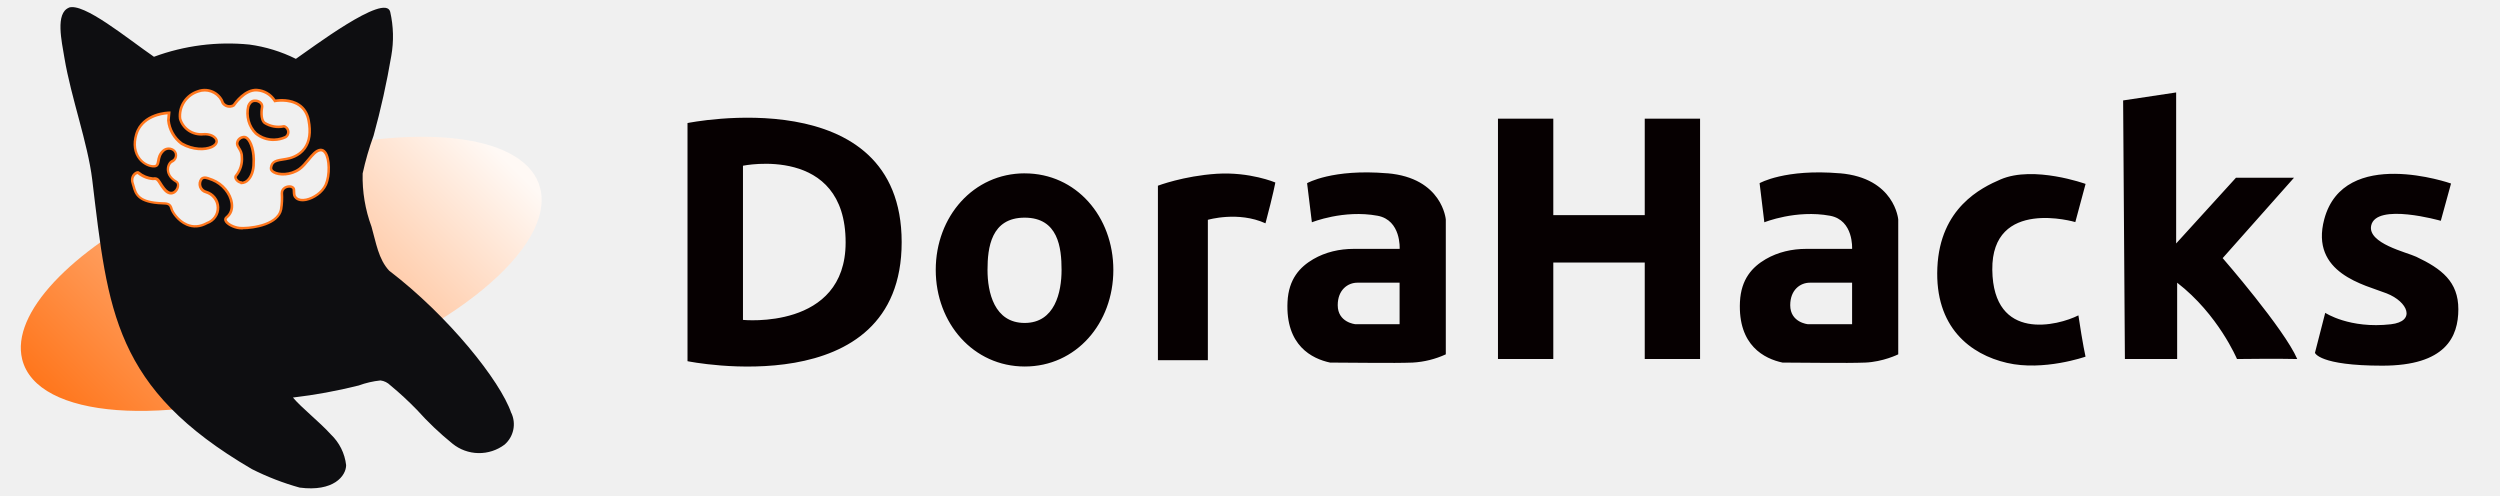
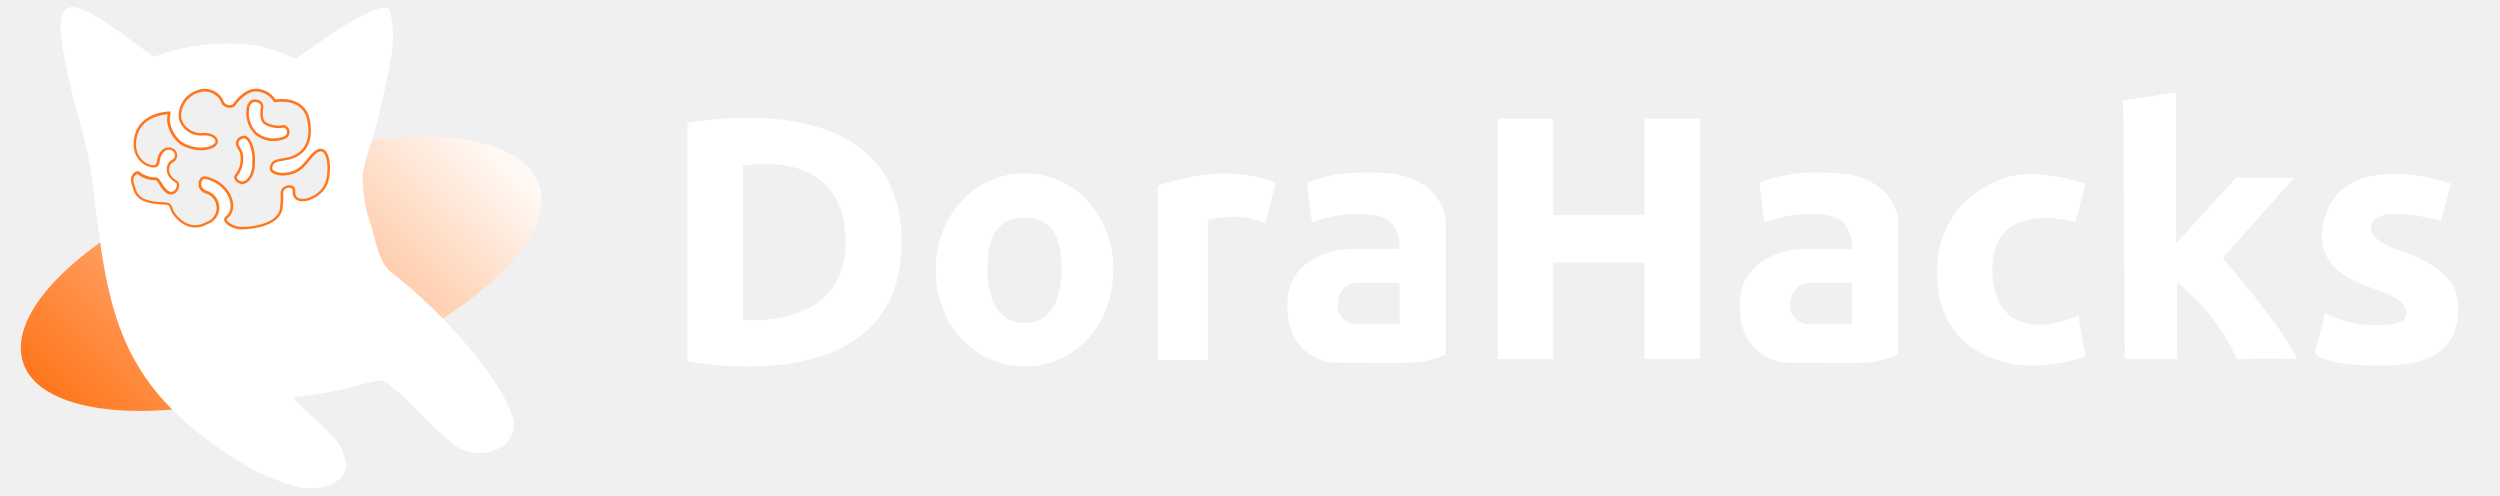
<svg xmlns="http://www.w3.org/2000/svg" width="222" height="44" viewBox="0 0 222 44" fill="none">
-   <path fill-rule="evenodd" clip-rule="evenodd" d="M21.418 16.21L21.437 16.247C21.997 16.247 22.412 15.627 22.506 14.843C22.046 14.996 21.594 15.156 21.145 15.315C21.09 15.409 21.034 15.503 20.971 15.587C20.764 15.807 21.136 16.209 21.418 16.209V16.21ZM47.975 16.729C46.8 12.015 37.6 10.842 26.589 13.649C26.195 13.941 25.747 14.073 25.399 14.128C24.485 14.262 24.156 14.322 24.067 14.908C23.98 15.494 25.542 15.783 26.593 15.023C27.301 14.513 27.81 13.409 28.438 13.332C29.253 13.236 29.4 15.357 28.934 16.402C28.466 17.447 26.893 18.121 26.302 17.593C26.099 17.402 26.127 17.295 26.099 16.847C26.07 16.398 25.03 16.481 25.03 17.163C25.062 17.639 25.04 18.121 24.96 18.593C24.668 20.092 21.959 20.331 21.256 20.252C20.558 20.174 19.702 19.628 20.119 19.289C21.075 18.543 20.479 16.797 19.096 16.086C18.662 16.259 18.232 16.438 17.805 16.622C17.849 16.729 17.918 16.823 18.007 16.898C18.095 16.973 18.2 17.026 18.313 17.053C18.608 17.141 18.867 17.319 19.054 17.562C19.241 17.805 19.346 18.1 19.354 18.405C19.361 18.71 19.272 19.01 19.097 19.262C18.923 19.514 18.673 19.705 18.383 19.808C16.575 20.797 15.349 18.964 15.243 18.561C15.156 18.231 15.026 18.102 14.702 18.066C6.314 22.292 0.962 27.806 1.969 31.903C3.274 37.173 14.633 38.022 27.332 33.823C40.034 29.626 49.283 22.004 47.975 16.729Z" fill="url(#paint0_linear_71_953)" />
-   <path fill-rule="evenodd" clip-rule="evenodd" d="M21.552 12.187C21.415 12.212 21.291 12.283 21.201 12.388C21.11 12.493 21.06 12.626 21.057 12.764C21.075 13.1 21.473 13.333 21.473 13.916C21.525 14.516 21.345 15.114 20.968 15.588C20.765 15.808 21.135 16.212 21.417 16.212L21.436 16.248C22.078 16.248 22.532 15.432 22.523 14.478C22.602 13.328 22.143 11.991 21.552 12.184V12.187ZM25.363 12.178C25.448 12.12 25.515 12.041 25.558 11.948C25.588 11.878 25.604 11.803 25.603 11.727C25.602 11.651 25.586 11.576 25.554 11.507C25.522 11.437 25.476 11.376 25.418 11.325C25.361 11.275 25.293 11.237 25.22 11.214C24.923 11.28 24.617 11.285 24.322 11.233C24.026 11.178 23.744 11.068 23.49 10.908C23.063 10.573 23.277 9.47 23.277 9.47C23.295 9.102 22.897 8.961 22.754 8.951C22.607 8.942 22.269 8.882 22.056 9.432C21.948 9.85 21.968 10.331 22.083 10.748C22.199 11.166 22.421 11.546 22.726 11.852C23.087 12.151 23.531 12.339 23.999 12.398C24.465 12.457 24.942 12.38 25.367 12.178H25.363ZM45.398 36.667C44.426 33.816 39.8 28.04 34.561 24.04C33.6 23.013 33.396 21.542 32.99 20.131C32.429 18.619 32.163 17.015 32.203 15.405C32.452 14.263 32.776 13.141 33.174 12.046C33.818 9.712 34.344 7.342 34.747 4.958C34.976 3.662 34.943 2.334 34.65 1.05C34.211 -0.697 27.517 4.391 26.274 5.226C24.977 4.58 23.581 4.151 22.143 3.956C19.272 3.671 16.372 4.042 13.671 5.042C11.321 3.428 7.412 0.183 6.091 0.683H6.118C4.902 1.182 5.475 3.648 5.72 5.138C6.312 8.672 7.801 12.723 8.189 15.949C9.591 27.609 10.105 34.495 22.37 41.658C23.724 42.341 25.145 42.891 26.607 43.298C29.617 43.693 30.736 42.263 30.736 41.301C30.618 40.258 30.133 39.29 29.368 38.565C28.379 37.468 26.764 36.203 26.014 35.301C27.98 35.071 29.928 34.714 31.846 34.233C32.473 34.003 33.125 33.852 33.789 33.783C34.121 33.827 34.428 33.979 34.663 34.215C35.492 34.897 36.277 35.627 37.026 36.397C37.994 37.477 39.047 38.479 40.176 39.393C40.826 39.923 41.638 40.22 42.479 40.235C43.321 40.25 44.142 39.983 44.811 39.477C45.203 39.132 45.473 38.675 45.579 38.166C45.686 37.659 45.624 37.131 45.403 36.662L45.398 36.667ZM28.938 16.403C28.471 17.448 26.898 18.122 26.306 17.596C26.103 17.403 26.132 17.297 26.103 16.848C26.075 16.398 25.034 16.482 25.034 17.165C25.066 17.642 25.044 18.124 24.965 18.595C24.673 20.093 21.963 20.332 21.26 20.253C20.563 20.175 19.706 19.631 20.122 19.291C21.137 18.503 20.413 16.601 18.869 15.977C18.314 15.767 18.102 15.688 17.897 15.891C17.822 15.989 17.772 16.104 17.754 16.226C17.737 16.345 17.748 16.467 17.786 16.582C17.829 16.697 17.897 16.802 17.991 16.881C18.082 16.963 18.194 17.022 18.314 17.051C18.611 17.136 18.872 17.314 19.06 17.557C19.249 17.8 19.354 18.096 19.361 18.402C19.369 18.708 19.277 19.008 19.101 19.259C18.926 19.511 18.675 19.703 18.384 19.805C16.576 20.795 15.349 18.962 15.244 18.558C15.136 18.155 14.97 18.05 14.456 18.05C11.996 17.971 12.038 17.003 11.792 16.293C11.548 15.583 12.173 15.248 12.279 15.332C12.643 15.643 13.102 15.831 13.582 15.867C14.096 15.781 14.05 16.097 14.554 16.743C15.411 17.838 16.149 16.398 15.664 16.13C14.595 15.523 14.878 14.552 15.257 14.341C15.348 14.306 15.429 14.249 15.493 14.177C15.556 14.102 15.6 14.014 15.622 13.919C15.643 13.824 15.642 13.725 15.618 13.631C15.592 13.538 15.544 13.452 15.479 13.38C15.348 13.256 15.174 13.186 14.993 13.186C14.813 13.186 14.639 13.256 14.508 13.38C13.855 13.975 14.262 14.712 13.722 14.763C12.916 14.822 11.543 13.861 12.107 11.94C12.672 10.02 15.021 10.02 15.021 10.02L14.96 10.683C15.001 11.091 15.127 11.487 15.33 11.845C15.533 12.202 15.809 12.514 16.14 12.761C17.607 13.586 19.123 13.182 19.238 12.627C19.308 12.283 18.833 11.881 18.073 11.926C17.617 11.976 17.158 11.865 16.777 11.611C16.396 11.358 16.118 10.979 15.993 10.542C15.933 10.019 16.061 9.492 16.352 9.052C16.644 8.612 17.079 8.282 17.589 8.122C17.974 7.98 18.398 7.98 18.783 8.122C19.168 8.263 19.489 8.536 19.689 8.892C19.743 8.992 19.757 9.112 19.832 9.198C19.941 9.333 20.097 9.424 20.269 9.452C20.442 9.48 20.618 9.444 20.765 9.351C20.765 9.351 21.7 7.93 22.824 8.007C23.147 8.031 23.458 8.131 23.734 8.296C24.012 8.461 24.243 8.695 24.41 8.97C24.41 8.97 26.986 8.461 27.411 10.707C27.906 13.284 26.316 13.993 25.399 14.126C24.484 14.258 24.156 14.318 24.067 14.906C23.98 15.492 25.542 15.781 26.593 15.02C27.3 14.511 27.809 13.406 28.439 13.328C29.252 13.234 29.4 15.355 28.934 16.398L28.938 16.403Z" fill="#0E0E11" />
-   <path d="M21.549 20.382C21.428 20.382 21.332 20.377 21.253 20.366C20.712 20.308 20.027 19.968 19.916 19.596C19.875 19.45 19.921 19.308 20.055 19.203C20.388 18.942 20.531 18.534 20.461 18.043C20.345 17.232 19.675 16.425 18.828 16.082C18.27 15.867 18.125 15.834 17.988 15.963C17.927 16.043 17.887 16.138 17.872 16.238C17.858 16.339 17.867 16.442 17.899 16.539C17.935 16.636 17.994 16.723 18.071 16.791C18.149 16.86 18.242 16.909 18.343 16.934C18.663 17.028 18.945 17.22 19.149 17.482C19.353 17.745 19.467 18.064 19.477 18.395C19.487 18.724 19.391 19.048 19.202 19.319C19.014 19.591 18.744 19.795 18.43 19.904C17.792 20.253 17.16 20.298 16.554 20.042C15.726 19.689 15.206 18.864 15.133 18.581C15.046 18.251 14.949 18.158 14.458 18.158C12.192 18.089 11.952 17.247 11.762 16.568C11.739 16.485 11.714 16.403 11.687 16.321C11.516 15.824 11.726 15.463 11.974 15.293C12.095 15.212 12.257 15.152 12.358 15.234C12.706 15.527 13.13 15.705 13.584 15.747C14.011 15.683 14.134 15.884 14.325 16.187C14.404 16.316 14.505 16.481 14.653 16.668C14.875 16.953 15.097 17.072 15.304 17.017C15.522 16.957 15.679 16.704 15.707 16.494C15.717 16.434 15.722 16.283 15.615 16.224C14.911 15.824 14.806 15.307 14.806 15.032C14.806 14.693 14.971 14.368 15.203 14.234L15.217 14.226C15.291 14.197 15.358 14.152 15.411 14.093C15.462 14.033 15.498 13.962 15.517 13.885C15.535 13.809 15.535 13.729 15.517 13.653C15.497 13.577 15.457 13.507 15.401 13.452C15.293 13.35 15.149 13.294 15 13.294C14.848 13.296 14.703 13.354 14.592 13.456C14.291 13.731 14.24 14.028 14.19 14.294C14.144 14.561 14.093 14.839 13.733 14.872C13.257 14.904 12.696 14.629 12.331 14.184C11.855 13.602 11.735 12.792 11.998 11.902C12.58 9.922 15 9.899 15.022 9.899H15.148L15.078 10.673C15.12 11.063 15.236 11.434 15.43 11.778C15.623 12.122 15.883 12.414 16.202 12.653C17.182 13.203 18.186 13.194 18.75 12.942C18.963 12.847 19.098 12.722 19.124 12.594C19.143 12.512 19.107 12.414 19.029 12.323C18.885 12.163 18.56 11.998 18.079 12.029C17.597 12.082 17.111 11.963 16.709 11.695C16.306 11.427 16.012 11.026 15.879 10.563V10.544C15.813 9.994 15.948 9.441 16.253 8.978C16.559 8.514 17.015 8.172 17.548 8.002C17.954 7.849 18.404 7.849 18.815 8.002C19.227 8.153 19.568 8.447 19.782 8.827C19.809 8.877 19.828 8.927 19.846 8.973C19.86 9.024 19.883 9.072 19.916 9.114C19.976 9.19 20.053 9.249 20.142 9.287C20.23 9.326 20.327 9.342 20.423 9.334C20.513 9.327 20.6 9.3 20.678 9.256C20.808 9.064 21.715 7.804 22.83 7.882C23.158 7.906 23.476 8.003 23.759 8.168C24.042 8.332 24.283 8.56 24.463 8.832C24.759 8.784 25.808 8.679 26.612 9.221C27.094 9.542 27.399 10.032 27.519 10.673C27.722 11.737 27.599 12.598 27.15 13.227C26.612 13.978 25.758 14.174 25.41 14.226C24.475 14.363 24.25 14.415 24.175 14.908C24.157 15.032 24.264 15.124 24.356 15.179C24.759 15.422 25.762 15.463 26.52 14.913C26.802 14.712 27.056 14.404 27.302 14.107C27.663 13.667 28.004 13.254 28.422 13.203C28.629 13.181 28.818 13.268 28.962 13.464C29.387 14.033 29.425 15.564 29.037 16.434C28.709 17.173 27.876 17.699 27.229 17.837C26.802 17.929 26.446 17.864 26.221 17.663C26.011 17.467 26.002 17.324 25.989 17.017C25.989 16.962 25.984 16.902 25.98 16.838C25.97 16.697 25.78 16.665 25.669 16.665C25.456 16.668 25.142 16.807 25.142 17.146C25.174 17.622 25.152 18.112 25.072 18.593C24.795 20.023 22.534 20.363 21.54 20.363L21.549 20.382ZM18.171 15.659C18.362 15.659 18.588 15.747 18.917 15.872C19.852 16.247 20.567 17.108 20.693 18.012C20.777 18.584 20.601 19.071 20.198 19.382C20.123 19.442 20.123 19.492 20.138 19.533C20.201 19.758 20.743 20.078 21.276 20.138C21.926 20.212 24.578 19.987 24.85 18.571C24.925 18.112 24.947 17.636 24.916 17.168C24.916 16.714 25.304 16.461 25.669 16.448C25.975 16.439 26.201 16.599 26.216 16.833C26.216 16.902 26.224 16.962 26.224 17.017C26.239 17.316 26.243 17.374 26.382 17.507C26.549 17.658 26.834 17.699 27.181 17.627C27.774 17.503 28.532 17.022 28.829 16.357C29.184 15.559 29.162 14.119 28.781 13.612C28.686 13.483 28.578 13.428 28.453 13.442C28.13 13.483 27.819 13.859 27.486 14.262C27.232 14.569 26.969 14.891 26.66 15.111C25.878 15.674 24.776 15.711 24.24 15.384C24.027 15.257 23.921 15.078 23.954 14.886C24.054 14.207 24.5 14.143 25.382 14.009C25.697 13.964 26.479 13.782 26.964 13.103C27.377 12.524 27.492 11.728 27.297 10.724C27.186 10.142 26.913 9.702 26.488 9.418C25.637 8.849 24.44 9.074 24.43 9.078L24.351 9.092L24.31 9.023C24.152 8.765 23.934 8.549 23.674 8.392C23.414 8.235 23.12 8.142 22.816 8.121C21.769 8.047 20.869 9.399 20.859 9.413L20.845 9.437L20.823 9.449C20.709 9.523 20.578 9.566 20.442 9.575C20.308 9.583 20.174 9.56 20.05 9.509C19.926 9.456 19.817 9.375 19.73 9.272C19.682 9.208 19.646 9.136 19.624 9.059C19.611 9.021 19.596 8.983 19.578 8.946C19.394 8.613 19.094 8.357 18.735 8.225C18.376 8.093 17.98 8.093 17.621 8.227C17.138 8.379 16.722 8.691 16.443 9.111C16.17 9.528 16.05 10.023 16.101 10.518C16.221 10.925 16.483 11.278 16.839 11.514C17.196 11.75 17.625 11.855 18.051 11.809C18.538 11.778 18.963 11.919 19.194 12.182C19.32 12.323 19.375 12.488 19.342 12.649C19.3 12.851 19.12 13.034 18.839 13.162C18.219 13.437 17.126 13.456 16.072 12.864L16.059 12.854C15.715 12.6 15.429 12.277 15.218 11.906C15.007 11.535 14.876 11.125 14.834 10.702V10.692L14.88 10.152C14.394 10.188 12.659 10.422 12.201 11.984C11.96 12.801 12.068 13.533 12.493 14.061C12.858 14.509 13.357 14.69 13.695 14.666C13.857 14.651 13.89 14.574 13.941 14.277C13.987 14.006 14.056 13.639 14.412 13.313C14.564 13.17 14.766 13.091 14.976 13.091C15.186 13.091 15.388 13.17 15.541 13.313C15.623 13.397 15.682 13.501 15.712 13.614C15.743 13.727 15.744 13.846 15.715 13.959C15.69 14.071 15.638 14.175 15.563 14.262C15.488 14.349 15.393 14.417 15.285 14.459C15.148 14.542 15.013 14.767 15.013 15.056C15.013 15.279 15.101 15.707 15.703 16.046C15.861 16.132 15.939 16.315 15.91 16.539C15.874 16.829 15.671 17.168 15.342 17.254C15.128 17.314 14.805 17.286 14.45 16.83C14.291 16.632 14.19 16.462 14.107 16.329C13.917 16.022 13.871 15.953 13.589 15.999H13.562C13.065 15.958 12.593 15.766 12.211 15.449C12.111 15.477 12.024 15.539 11.965 15.623C11.873 15.743 11.781 15.953 11.892 16.274L11.971 16.532C12.16 17.196 12.353 17.888 14.45 17.952C15.013 17.952 15.222 18.089 15.346 18.548C15.393 18.732 15.842 19.519 16.636 19.854C17.177 20.083 17.742 20.037 18.32 19.722L18.338 19.712C18.607 19.621 18.839 19.446 19.001 19.214C19.163 18.983 19.245 18.705 19.235 18.424C19.227 18.142 19.13 17.87 18.958 17.647C18.785 17.423 18.546 17.259 18.274 17.177C18.137 17.142 18.011 17.075 17.906 16.981C17.801 16.887 17.721 16.768 17.672 16.637C17.626 16.503 17.612 16.36 17.631 16.219C17.654 16.08 17.709 15.948 17.792 15.834L17.802 15.821C17.846 15.773 17.901 15.734 17.962 15.708C18.022 15.682 18.088 15.668 18.154 15.669L18.171 15.659ZM21.438 16.362H21.368L21.344 16.315C21.235 16.29 21.132 16.241 21.044 16.171C20.956 16.102 20.886 16.013 20.837 15.912C20.767 15.762 20.785 15.614 20.888 15.509C21.243 15.064 21.414 14.501 21.363 13.923C21.363 13.607 21.243 13.409 21.127 13.222C21.04 13.074 20.956 12.938 20.943 12.768C20.945 12.603 21.003 12.444 21.109 12.317C21.215 12.19 21.362 12.104 21.525 12.072C21.605 12.048 21.69 12.044 21.771 12.061C21.853 12.078 21.929 12.114 21.993 12.168C22.421 12.498 22.71 13.514 22.64 14.487C22.649 15.128 22.447 15.719 22.104 16.063C22.019 16.154 21.916 16.228 21.801 16.279C21.687 16.33 21.564 16.358 21.438 16.362ZM21.669 12.282C21.641 12.282 21.617 12.282 21.59 12.297H21.576C21.465 12.32 21.366 12.378 21.291 12.462C21.216 12.545 21.174 12.652 21.173 12.763C21.178 12.869 21.248 12.974 21.322 13.103C21.443 13.299 21.59 13.543 21.59 13.914C21.646 14.537 21.455 15.155 21.059 15.656C21.04 15.674 20.999 15.719 21.043 15.821C21.11 15.963 21.284 16.096 21.414 16.096H21.484L21.501 16.132C21.669 16.11 21.823 16.03 21.938 15.908C22.232 15.609 22.413 15.064 22.408 14.487C22.469 13.607 22.21 12.634 21.849 12.356C21.798 12.314 21.734 12.289 21.668 12.287V12.282H21.669ZM24.302 12.529C23.697 12.533 23.11 12.324 22.646 11.938C22.322 11.615 22.087 11.215 21.964 10.775C21.84 10.328 21.831 9.856 21.938 9.404V9.389C22.172 8.789 22.565 8.822 22.732 8.836H22.756C22.987 8.854 23.412 9.056 23.39 9.477V9.492C23.333 9.779 23.255 10.582 23.56 10.819C24.045 11.124 24.632 11.227 25.193 11.104H25.248C25.368 11.139 25.474 11.208 25.556 11.301C25.637 11.395 25.689 11.51 25.707 11.632C25.724 11.753 25.707 11.876 25.659 11.989C25.61 12.102 25.529 12.2 25.424 12.268L25.41 12.278C25.058 12.443 24.681 12.524 24.295 12.524L24.302 12.529ZM22.16 9.465C22.065 9.876 22.074 10.303 22.186 10.709C22.293 11.109 22.505 11.472 22.802 11.764C23.14 12.044 23.56 12.223 24.008 12.278C24.452 12.333 24.901 12.259 25.309 12.072C25.372 12.027 25.423 11.967 25.456 11.897C25.487 11.823 25.498 11.743 25.488 11.663C25.475 11.585 25.442 11.511 25.393 11.448C25.347 11.393 25.287 11.352 25.22 11.329C24.605 11.458 23.963 11.341 23.434 11.003C22.968 10.637 23.14 9.605 23.168 9.454C23.176 9.162 22.816 9.069 22.751 9.064H22.722C22.58 9.052 22.339 9.033 22.167 9.463L22.16 9.465Z" fill="#FF761C" />
-   <path d="M61.051 10.926V32.074C61.051 32.074 80.068 35.965 80.068 21.505C80.068 7.045 61.051 10.926 61.051 10.926ZM65.976 28.403V14.716C65.976 14.716 75.092 12.829 75.092 21.528C75.092 29.332 65.976 28.407 65.976 28.407V28.402V28.403ZM91.002 15.392C86.443 15.392 83.094 19.226 83.094 23.966C83.094 28.705 86.441 32.546 91.002 32.546C95.562 32.546 98.865 28.71 98.865 23.97C98.865 19.231 95.562 15.395 91.002 15.395V15.39V15.392ZM90.989 28.678C88.282 28.678 87.691 25.946 87.691 23.97C87.691 21.995 88.005 19.328 90.989 19.328C93.97 19.328 94.267 21.99 94.267 23.97C94.267 25.95 93.675 28.678 90.989 28.678ZM102.823 16.495V31.986H107.258V19.52C107.258 19.52 109.954 18.727 112.374 19.831C113.088 17.15 113.249 16.206 113.249 16.206C113.249 16.206 110.991 15.244 108.04 15.431C105.091 15.625 102.823 16.49 102.823 16.49V16.495ZM123.201 15.39C118.313 14.974 116.07 16.266 116.07 16.266L116.495 19.74C116.495 19.74 119.312 18.599 122.331 19.159C124.44 19.552 124.289 22.1 124.289 22.1H120.214C118.956 22.1 117.708 22.38 116.621 23.012C115.427 23.71 114.428 24.781 114.331 26.807C114.145 30.699 116.524 31.859 118.11 32.197C120.103 32.197 123.752 32.266 125.455 32.197C126.47 32.139 127.465 31.89 128.387 31.465V19.493C128.387 19.493 128.09 15.799 123.201 15.386V15.39ZM124.289 28.788H120.349C120.349 28.788 118.79 28.641 118.79 27.101C118.79 25.735 119.687 25.103 120.534 25.103H124.284V28.788H124.289ZM163.383 15.39C158.495 14.974 156.252 16.266 156.252 16.266L156.673 19.74C156.673 19.74 159.489 18.599 162.51 19.159C164.623 19.552 164.466 22.1 164.466 22.1H160.391C159.134 22.1 157.886 22.38 156.798 23.012C155.604 23.71 154.605 24.781 154.508 26.807C154.322 30.699 156.701 31.859 158.287 32.197C160.28 32.197 163.929 32.266 165.632 32.197C167.218 32.134 168.564 31.465 168.564 31.465V19.493C168.564 19.493 168.267 15.799 163.379 15.386L163.383 15.39ZM164.471 28.788H160.531C160.531 28.788 158.972 28.641 158.972 27.101C158.972 25.735 159.868 25.103 160.715 25.103H164.466V28.788H164.471ZM146.053 10.536V19.102H137.933V10.538H133.02V31.881H137.933V23.31H146.053V31.881H150.966V10.536H146.05H146.053ZM185.2 16.33L184.288 19.721C184.288 19.721 176.843 17.517 176.916 23.961C176.995 30.405 182.781 28.911 184.562 28.004C184.958 30.649 185.195 31.67 185.195 31.67C185.195 31.67 181.467 32.981 178.221 32.225C174.968 31.474 171.8 29.067 172.037 23.765C172.273 18.456 175.926 16.674 177.666 15.926C180.603 14.675 185.195 16.33 185.195 16.33H185.2ZM188.53 8.919L193.242 8.209V21.62L198.556 15.78H203.71L197.373 22.921C197.373 22.921 202.839 29.205 203.995 31.881C202.451 31.835 198.645 31.881 198.645 31.881C198.645 31.881 196.985 27.921 193.331 25.103V31.881H188.691L188.534 8.915L188.53 8.919ZM217.653 16.294L216.743 19.607C216.743 19.607 210.983 17.961 210.558 20.042C210.244 21.62 213.712 22.399 214.564 22.801C216.82 23.87 218.301 25.011 218.301 27.459C218.301 29.906 217.177 32.472 211.552 32.472C205.93 32.472 205.568 31.331 205.568 31.331L206.48 27.78C206.48 27.78 208.635 29.214 212.307 28.796C214.564 28.535 213.828 26.794 211.931 26.051C210.04 25.305 205.105 24.291 206.396 19.46C208.15 12.947 217.653 16.297 217.653 16.297V16.294Z" fill="#060001" />
+   <path fill-rule="evenodd" clip-rule="evenodd" d="M21.418 16.211L21.437 16.247C21.997 16.247 22.413 15.628 22.506 14.844C22.046 14.996 21.594 15.156 21.145 15.315C21.09 15.409 21.035 15.504 20.971 15.587C20.765 15.807 21.136 16.209 21.418 16.209V16.211ZM47.976 16.729C46.801 12.015 37.6 10.843 26.589 13.649C26.196 13.942 25.747 14.074 25.4 14.129C24.485 14.262 24.157 14.322 24.068 14.908C23.981 15.494 25.543 15.783 26.594 15.023C27.301 14.514 27.81 13.409 28.438 13.332C29.253 13.236 29.401 15.357 28.934 16.402C28.467 17.448 26.894 18.122 26.302 17.594C26.099 17.402 26.128 17.295 26.099 16.847C26.071 16.398 25.03 16.481 25.03 17.163C25.062 17.639 25.04 18.122 24.961 18.593C24.669 20.092 21.959 20.331 21.256 20.253C20.559 20.174 19.703 19.629 20.119 19.289C21.076 18.543 20.48 16.797 19.097 16.087C18.662 16.259 18.233 16.439 17.806 16.622C17.85 16.729 17.919 16.824 18.007 16.899C18.095 16.974 18.2 17.026 18.313 17.053C18.608 17.141 18.868 17.319 19.055 17.562C19.242 17.805 19.346 18.1 19.354 18.405C19.362 18.711 19.272 19.011 19.098 19.262C18.924 19.514 18.673 19.705 18.383 19.808C16.575 20.798 15.35 18.964 15.243 18.562C15.156 18.232 15.026 18.103 14.703 18.067C6.314 22.292 0.963 27.806 1.969 31.903C3.274 37.174 14.633 38.022 27.333 33.823C40.035 29.626 49.284 22.005 47.976 16.729Z" fill="url(#paint0_linear_83_167)" />
+   <path fill-rule="evenodd" clip-rule="evenodd" d="M21.553 12.186C21.416 12.211 21.292 12.282 21.202 12.387C21.111 12.492 21.061 12.625 21.058 12.763C21.076 13.099 21.474 13.332 21.474 13.915C21.526 14.516 21.346 15.113 20.97 15.587C20.767 15.807 21.136 16.211 21.418 16.211L21.437 16.247C22.079 16.247 22.533 15.431 22.523 14.478C22.603 13.327 22.145 11.99 21.553 12.183V12.186ZM25.363 12.177C25.449 12.12 25.516 12.04 25.559 11.948C25.589 11.878 25.605 11.803 25.604 11.726C25.603 11.65 25.587 11.575 25.555 11.506C25.523 11.437 25.477 11.375 25.419 11.325C25.362 11.274 25.294 11.236 25.221 11.214C24.924 11.28 24.618 11.284 24.323 11.233C24.027 11.178 23.745 11.067 23.491 10.907C23.064 10.573 23.278 9.469 23.278 9.469C23.296 9.102 22.898 8.96 22.755 8.951C22.608 8.941 22.27 8.882 22.057 9.432C21.95 9.85 21.968 10.331 22.084 10.747C22.2 11.165 22.422 11.545 22.727 11.852C23.088 12.15 23.532 12.339 24 12.397C24.466 12.457 24.943 12.38 25.368 12.177H25.363ZM45.399 36.666C44.427 33.816 39.801 28.039 34.562 24.04C33.601 23.012 33.397 21.541 32.991 20.13C32.431 18.618 32.164 17.015 32.204 15.405C32.453 14.262 32.777 13.14 33.175 12.045C33.819 9.711 34.345 7.342 34.748 4.958C34.977 3.662 34.944 2.333 34.651 1.05C34.212 -0.698 27.518 4.391 26.275 5.225C24.978 4.58 23.582 4.151 22.145 3.955C19.273 3.671 16.372 4.042 13.672 5.041C11.322 3.427 7.413 0.182 6.092 0.682H6.119C4.903 1.182 5.475 3.647 5.721 5.137C6.313 8.671 7.802 12.722 8.19 15.948C9.592 27.608 10.106 34.494 22.371 41.657C23.726 42.341 25.146 42.891 26.608 43.298C29.618 43.692 30.738 42.262 30.738 41.3C30.619 40.258 30.134 39.289 29.369 38.564C28.38 37.468 26.765 36.203 26.015 35.301C27.981 35.071 29.929 34.714 31.848 34.232C32.474 34.003 33.126 33.852 33.79 33.783C34.122 33.827 34.429 33.978 34.664 34.215C35.493 34.897 36.278 35.626 37.026 36.396C37.995 37.476 39.048 38.478 40.177 39.393C40.827 39.922 41.639 40.219 42.48 40.234C43.322 40.249 44.143 39.982 44.812 39.476C45.204 39.132 45.474 38.674 45.58 38.165C45.687 37.658 45.625 37.13 45.404 36.661L45.399 36.666ZM28.939 16.403C28.471 17.448 26.898 18.122 26.307 17.595C26.104 17.402 26.133 17.297 26.104 16.847C26.076 16.398 25.035 16.481 25.035 17.165C25.067 17.641 25.045 18.123 24.965 18.595C24.674 20.092 21.964 20.331 21.261 20.253C20.564 20.174 19.707 19.63 20.123 19.291C21.138 18.502 20.415 16.601 18.87 15.977C18.315 15.766 18.102 15.688 17.898 15.89C17.823 15.988 17.773 16.103 17.755 16.225C17.738 16.345 17.749 16.467 17.787 16.582C17.83 16.696 17.898 16.802 17.991 16.88C18.084 16.962 18.195 17.022 18.315 17.05C18.612 17.136 18.873 17.313 19.061 17.556C19.25 17.799 19.355 18.095 19.362 18.401C19.369 18.707 19.278 19.007 19.102 19.258C18.927 19.511 18.676 19.702 18.385 19.805C16.577 20.795 15.35 18.961 15.245 18.557C15.137 18.155 14.971 18.049 14.457 18.049C11.998 17.971 12.039 17.003 11.793 16.293C11.549 15.582 12.174 15.248 12.28 15.331C12.645 15.642 13.103 15.831 13.583 15.867C14.097 15.78 14.051 16.096 14.555 16.742C15.412 17.837 16.151 16.398 15.665 16.129C14.597 15.523 14.879 14.551 15.258 14.341C15.349 14.305 15.43 14.249 15.494 14.176C15.557 14.101 15.601 14.013 15.623 13.918C15.645 13.823 15.643 13.725 15.619 13.631C15.593 13.537 15.546 13.451 15.48 13.379C15.349 13.255 15.175 13.186 14.995 13.186C14.814 13.186 14.64 13.255 14.509 13.379C13.856 13.975 14.264 14.712 13.723 14.762C12.917 14.822 11.544 13.86 12.108 11.94C12.673 10.019 15.021 10.019 15.021 10.019L14.961 10.683C15.002 11.091 15.128 11.486 15.331 11.844C15.534 12.202 15.81 12.514 16.141 12.76C17.608 13.585 19.124 13.181 19.239 12.626C19.309 12.282 18.834 11.88 18.074 11.926C17.618 11.976 17.159 11.864 16.778 11.611C16.397 11.357 16.119 10.978 15.993 10.541C15.934 10.018 16.062 9.491 16.354 9.051C16.645 8.611 17.08 8.281 17.59 8.121C17.975 7.98 18.399 7.98 18.784 8.121C19.169 8.262 19.49 8.535 19.69 8.891C19.744 8.992 19.758 9.111 19.832 9.198C19.942 9.333 20.098 9.423 20.27 9.451C20.442 9.48 20.619 9.443 20.767 9.35C20.767 9.35 21.701 7.929 22.825 8.006C23.148 8.03 23.459 8.131 23.735 8.296C24.012 8.461 24.244 8.695 24.41 8.97C24.41 8.97 26.987 8.461 27.412 10.706C27.907 13.283 26.317 13.992 25.4 14.126C24.485 14.258 24.157 14.317 24.068 14.905C23.981 15.491 25.543 15.78 26.594 15.02C27.301 14.511 27.81 13.406 28.44 13.327C29.253 13.233 29.401 15.354 28.934 16.398L28.939 16.403Z" fill="white" />
+   <path d="M21.549 20.381C21.428 20.381 21.331 20.377 21.252 20.366C20.711 20.308 20.026 19.968 19.915 19.596C19.874 19.45 19.92 19.308 20.055 19.203C20.388 18.942 20.53 18.533 20.461 18.043C20.345 17.232 19.674 16.425 18.827 16.082C18.269 15.867 18.125 15.834 17.987 15.963C17.926 16.043 17.886 16.138 17.871 16.238C17.857 16.339 17.866 16.442 17.898 16.539C17.934 16.636 17.993 16.722 18.071 16.791C18.148 16.86 18.241 16.909 18.342 16.934C18.663 17.027 18.945 17.219 19.149 17.482C19.352 17.744 19.467 18.064 19.476 18.395C19.486 18.724 19.39 19.048 19.202 19.319C19.014 19.59 18.743 19.795 18.429 19.904C17.792 20.253 17.159 20.298 16.553 20.042C15.726 19.688 15.206 18.863 15.133 18.581C15.046 18.251 14.949 18.158 14.457 18.158C12.191 18.089 11.952 17.246 11.761 16.568C11.739 16.485 11.714 16.402 11.687 16.321C11.516 15.824 11.725 15.463 11.974 15.293C12.095 15.211 12.256 15.152 12.358 15.233C12.705 15.527 13.13 15.705 13.584 15.747C14.01 15.683 14.134 15.884 14.324 16.187C14.403 16.316 14.505 16.481 14.652 16.668C14.874 16.953 15.096 17.072 15.304 17.017C15.521 16.957 15.678 16.704 15.707 16.494C15.716 16.434 15.721 16.283 15.615 16.223C14.911 15.824 14.806 15.307 14.806 15.032C14.806 14.693 14.971 14.368 15.203 14.234L15.217 14.226C15.291 14.197 15.357 14.152 15.41 14.093C15.461 14.033 15.498 13.961 15.516 13.885C15.534 13.809 15.535 13.729 15.516 13.653C15.496 13.577 15.457 13.507 15.401 13.451C15.292 13.35 15.149 13.293 14.999 13.294C14.848 13.296 14.702 13.353 14.592 13.456C14.291 13.731 14.24 14.028 14.189 14.294C14.143 14.561 14.092 14.839 13.732 14.872C13.257 14.903 12.695 14.628 12.331 14.184C11.855 13.602 11.735 12.791 11.998 11.902C12.58 9.922 14.999 9.898 15.022 9.898H15.147L15.077 10.673C15.12 11.063 15.236 11.434 15.429 11.778C15.623 12.122 15.883 12.414 16.201 12.653C17.181 13.203 18.185 13.194 18.75 12.942C18.962 12.846 19.097 12.722 19.124 12.593C19.143 12.512 19.107 12.414 19.029 12.323C18.884 12.163 18.559 11.998 18.079 12.029C17.596 12.082 17.111 11.963 16.708 11.695C16.305 11.426 16.011 11.026 15.878 10.563V10.544C15.813 9.994 15.948 9.441 16.252 8.978C16.558 8.514 17.015 8.171 17.548 8.002C17.954 7.849 18.404 7.849 18.815 8.002C19.227 8.153 19.568 8.446 19.782 8.827C19.809 8.877 19.828 8.927 19.845 8.973C19.859 9.024 19.883 9.072 19.915 9.114C19.975 9.19 20.053 9.249 20.141 9.287C20.23 9.326 20.326 9.342 20.423 9.334C20.512 9.327 20.599 9.3 20.678 9.256C20.808 9.064 21.715 7.804 22.83 7.882C23.157 7.905 23.475 8.003 23.758 8.168C24.042 8.332 24.283 8.559 24.463 8.831C24.758 8.784 25.808 8.679 26.612 9.221C27.094 9.542 27.398 10.032 27.519 10.673C27.722 11.737 27.598 12.598 27.149 13.227C26.612 13.978 25.757 14.174 25.41 14.226C24.474 14.363 24.249 14.415 24.174 14.908C24.157 15.032 24.263 15.123 24.355 15.178C24.758 15.422 25.762 15.463 26.52 14.913C26.802 14.712 27.056 14.404 27.302 14.107C27.663 13.667 28.004 13.253 28.421 13.203C28.629 13.181 28.817 13.268 28.962 13.464C29.387 14.033 29.425 15.563 29.036 16.434C28.708 17.173 27.875 17.699 27.229 17.837C26.802 17.928 26.445 17.864 26.22 17.663C26.011 17.466 26.001 17.323 25.988 17.017C25.988 16.962 25.984 16.902 25.979 16.838C25.97 16.696 25.779 16.665 25.668 16.665C25.456 16.668 25.142 16.806 25.142 17.146C25.173 17.622 25.151 18.112 25.072 18.593C24.794 20.023 22.533 20.363 21.539 20.363L21.549 20.381ZM18.171 15.659C18.361 15.659 18.588 15.747 18.916 15.871C19.852 16.247 20.567 17.108 20.692 18.012C20.776 18.584 20.6 19.071 20.198 19.382C20.123 19.442 20.123 19.492 20.137 19.533C20.201 19.758 20.743 20.078 21.276 20.138C21.926 20.212 24.577 19.987 24.85 18.571C24.924 18.112 24.947 17.636 24.915 17.168C24.915 16.714 25.303 16.461 25.668 16.448C25.974 16.439 26.201 16.599 26.215 16.833C26.215 16.902 26.223 16.962 26.223 17.017C26.239 17.316 26.242 17.374 26.382 17.507C26.548 17.658 26.834 17.699 27.181 17.627C27.774 17.503 28.532 17.022 28.828 16.357C29.184 15.559 29.162 14.119 28.781 13.612C28.686 13.483 28.578 13.428 28.453 13.442C28.129 13.483 27.818 13.858 27.485 14.262C27.232 14.569 26.968 14.891 26.659 15.111C25.878 15.673 24.775 15.711 24.239 15.384C24.027 15.257 23.921 15.078 23.954 14.886C24.054 14.207 24.5 14.143 25.381 14.009C25.697 13.964 26.479 13.781 26.964 13.103C27.376 12.524 27.492 11.728 27.297 10.723C27.186 10.142 26.913 9.702 26.488 9.418C25.637 8.849 24.439 9.073 24.43 9.078L24.351 9.092L24.309 9.023C24.151 8.765 23.933 8.549 23.673 8.392C23.413 8.235 23.119 8.142 22.816 8.121C21.769 8.047 20.868 9.399 20.859 9.413L20.844 9.436L20.822 9.449C20.709 9.523 20.577 9.566 20.442 9.575C20.308 9.583 20.174 9.56 20.05 9.509C19.926 9.456 19.816 9.374 19.73 9.271C19.681 9.208 19.645 9.136 19.623 9.059C19.611 9.021 19.596 8.983 19.578 8.946C19.393 8.613 19.094 8.357 18.735 8.225C18.375 8.092 17.98 8.093 17.621 8.226C17.137 8.379 16.721 8.691 16.442 9.111C16.17 9.528 16.049 10.023 16.1 10.518C16.221 10.925 16.482 11.278 16.839 11.514C17.195 11.75 17.624 11.854 18.05 11.809C18.537 11.778 18.962 11.919 19.194 12.182C19.319 12.323 19.375 12.488 19.341 12.648C19.3 12.851 19.119 13.033 18.838 13.162C18.218 13.437 17.126 13.456 16.071 12.864L16.059 12.854C15.715 12.6 15.428 12.277 15.217 11.906C15.006 11.535 14.875 11.125 14.833 10.701V10.692L14.879 10.151C14.394 10.188 12.659 10.422 12.201 11.984C11.96 12.801 12.068 13.533 12.492 14.061C12.857 14.509 13.357 14.69 13.694 14.666C13.856 14.65 13.889 14.573 13.94 14.276C13.986 14.006 14.056 13.638 14.411 13.313C14.564 13.17 14.766 13.091 14.976 13.091C15.186 13.091 15.388 13.17 15.54 13.313C15.622 13.397 15.681 13.501 15.712 13.614C15.742 13.727 15.743 13.845 15.715 13.959C15.69 14.071 15.638 14.175 15.563 14.262C15.488 14.349 15.392 14.417 15.285 14.459C15.147 14.542 15.012 14.767 15.012 15.056C15.012 15.279 15.101 15.706 15.702 16.046C15.861 16.132 15.938 16.315 15.91 16.539C15.873 16.828 15.67 17.168 15.342 17.254C15.128 17.314 14.805 17.286 14.449 16.83C14.291 16.632 14.189 16.462 14.107 16.329C13.916 16.022 13.87 15.953 13.588 15.999H13.561C13.065 15.958 12.593 15.765 12.21 15.449C12.111 15.477 12.024 15.539 11.964 15.623C11.873 15.743 11.78 15.953 11.892 16.274L11.971 16.531C12.159 17.196 12.353 17.888 14.449 17.952C15.012 17.952 15.222 18.089 15.345 18.548C15.393 18.731 15.841 19.519 16.636 19.853C17.177 20.083 17.741 20.037 18.32 19.721L18.337 19.712C18.607 19.621 18.839 19.446 19 19.214C19.162 18.982 19.244 18.705 19.235 18.423C19.227 18.142 19.13 17.87 18.957 17.647C18.785 17.423 18.546 17.259 18.274 17.177C18.137 17.142 18.011 17.075 17.906 16.98C17.801 16.886 17.72 16.768 17.671 16.637C17.625 16.502 17.611 16.359 17.63 16.219C17.654 16.08 17.709 15.948 17.792 15.834L17.802 15.821C17.846 15.773 17.9 15.734 17.961 15.708C18.022 15.681 18.087 15.668 18.154 15.669L18.171 15.659ZM21.438 16.362H21.368L21.344 16.315C21.234 16.29 21.132 16.241 21.044 16.171C20.956 16.101 20.885 16.013 20.837 15.912C20.767 15.761 20.784 15.614 20.887 15.508C21.242 15.064 21.414 14.501 21.363 13.923C21.363 13.607 21.242 13.409 21.127 13.222C21.04 13.074 20.955 12.938 20.943 12.768C20.944 12.603 21.003 12.444 21.109 12.317C21.215 12.19 21.362 12.104 21.525 12.072C21.605 12.048 21.689 12.044 21.771 12.061C21.852 12.078 21.929 12.114 21.992 12.168C22.421 12.498 22.709 13.514 22.64 14.487C22.649 15.128 22.446 15.719 22.104 16.063C22.018 16.154 21.915 16.228 21.801 16.279C21.686 16.33 21.563 16.358 21.438 16.362ZM21.669 12.282C21.64 12.282 21.617 12.282 21.59 12.296H21.576C21.465 12.32 21.365 12.378 21.29 12.461C21.215 12.545 21.174 12.652 21.173 12.763C21.177 12.868 21.247 12.974 21.322 13.103C21.442 13.299 21.59 13.543 21.59 13.913C21.645 14.537 21.455 15.155 21.058 15.656C21.04 15.673 20.998 15.719 21.043 15.821C21.109 15.963 21.284 16.096 21.414 16.096H21.483L21.501 16.132C21.668 16.11 21.822 16.03 21.937 15.908C22.232 15.609 22.413 15.064 22.408 14.487C22.468 13.607 22.21 12.634 21.848 12.356C21.797 12.314 21.734 12.289 21.667 12.287V12.282H21.669ZM24.301 12.529C23.696 12.533 23.109 12.324 22.646 11.938C22.321 11.615 22.087 11.215 21.964 10.775C21.84 10.327 21.83 9.856 21.937 9.403V9.389C22.172 8.789 22.565 8.822 22.731 8.836H22.755C22.987 8.853 23.412 9.056 23.39 9.477V9.491C23.332 9.779 23.255 10.582 23.559 10.819C24.044 11.124 24.631 11.226 25.192 11.104H25.248C25.367 11.139 25.474 11.208 25.555 11.301C25.636 11.395 25.689 11.509 25.706 11.632C25.723 11.753 25.707 11.876 25.659 11.988C25.61 12.102 25.528 12.2 25.424 12.268L25.41 12.278C25.058 12.443 24.68 12.524 24.295 12.524L24.301 12.529ZM22.159 9.465C22.065 9.875 22.074 10.303 22.186 10.709C22.292 11.108 22.505 11.471 22.801 11.764C23.139 12.043 23.559 12.223 24.008 12.278C24.452 12.333 24.901 12.259 25.308 12.072C25.372 12.027 25.423 11.967 25.456 11.897C25.487 11.823 25.498 11.743 25.487 11.663C25.474 11.585 25.441 11.511 25.392 11.448C25.346 11.393 25.287 11.352 25.219 11.328C24.604 11.458 23.962 11.341 23.434 11.003C22.968 10.637 23.139 9.605 23.168 9.454C23.175 9.161 22.816 9.069 22.75 9.064H22.722C22.579 9.051 22.338 9.033 22.167 9.463L22.159 9.465Z" fill="#FF761C" />
+   <path d="M61.05 10.926V32.074C61.05 32.074 80.067 35.965 80.067 21.505C80.067 7.045 61.05 10.926 61.05 10.926ZM65.975 28.404V14.716C65.975 14.716 75.091 12.829 75.091 21.529C75.091 29.332 65.975 28.407 65.975 28.407V28.402V28.404ZM91.001 15.392C86.442 15.392 83.093 19.226 83.093 23.966C83.093 28.705 86.44 32.546 91.001 32.546C95.561 32.546 98.864 28.71 98.864 23.971C98.864 19.231 95.561 15.395 91.001 15.395V15.39V15.392ZM90.988 28.678C88.281 28.678 87.69 25.946 87.69 23.971C87.69 21.995 88.004 19.328 90.988 19.328C93.969 19.328 94.266 21.991 94.266 23.971C94.266 25.951 93.674 28.678 90.988 28.678ZM102.822 16.495V31.986H107.258V19.52C107.258 19.52 109.953 18.727 112.373 19.831C113.087 17.151 113.248 16.206 113.248 16.206C113.248 16.206 110.99 15.244 108.039 15.431C105.09 15.625 102.822 16.491 102.822 16.491V16.495ZM123.2 15.39C118.312 14.974 116.069 16.266 116.069 16.266L116.494 19.74C116.494 19.74 119.311 18.599 122.33 19.159C124.439 19.552 124.288 22.101 124.288 22.101H120.213C118.955 22.101 117.707 22.38 116.62 23.012C115.426 23.71 114.427 24.781 114.33 26.807C114.144 30.699 116.523 31.859 118.109 32.197C120.102 32.197 123.751 32.266 125.454 32.197C126.469 32.139 127.464 31.89 128.386 31.465V19.494C128.386 19.494 128.089 15.799 123.2 15.386V15.39ZM124.288 28.788H120.348C120.348 28.788 118.789 28.641 118.789 27.101C118.789 25.735 119.686 25.104 120.533 25.104H124.283V28.788H124.288ZM163.382 15.39C158.494 14.974 156.251 16.266 156.251 16.266L156.672 19.74C156.672 19.74 159.488 18.599 162.509 19.159C164.622 19.552 164.465 22.101 164.465 22.101H160.39C159.133 22.101 157.885 22.38 156.797 23.012C155.603 23.71 154.604 24.781 154.507 26.807C154.322 30.699 156.7 31.859 158.286 32.197C160.279 32.197 163.928 32.266 165.631 32.197C167.217 32.134 168.563 31.465 168.563 31.465V19.494C168.563 19.494 168.266 15.799 163.378 15.386L163.382 15.39ZM164.47 28.788H160.53C160.53 28.788 158.971 28.641 158.971 27.101C158.971 25.735 159.867 25.104 160.714 25.104H164.465V28.788H164.47ZM146.052 10.536V19.102H137.932V10.538H133.019V31.881H137.932V23.311H146.052V31.881H150.965V10.536H146.049H146.052ZM185.199 16.33L184.287 19.721C184.287 19.721 176.842 17.517 176.915 23.961C176.994 30.405 182.78 28.911 184.561 28.004C184.958 30.649 185.194 31.671 185.194 31.671C185.194 31.671 181.466 32.981 178.22 32.225C174.968 31.474 171.799 29.067 172.036 23.765C172.272 18.456 175.925 16.674 177.665 15.926C180.602 14.675 185.194 16.33 185.194 16.33H185.199ZM188.529 8.919L193.241 8.209V21.62L198.555 15.78H203.709L197.372 22.921C197.372 22.921 202.838 29.205 203.994 31.881C202.45 31.835 198.644 31.881 198.644 31.881C198.644 31.881 196.984 27.921 193.33 25.104V31.881H188.69L188.533 8.915L188.529 8.919ZM217.652 16.294L216.742 19.607C216.742 19.607 210.982 17.961 210.557 20.042C210.243 21.62 213.711 22.399 214.563 22.801C216.819 23.87 218.3 25.011 218.3 27.459C218.3 29.906 217.176 32.472 211.552 32.472C205.929 32.472 205.567 31.331 205.567 31.331L206.479 27.78C206.479 27.78 208.634 29.214 212.306 28.796C214.563 28.535 213.827 26.794 211.93 26.051C210.039 25.305 205.104 24.291 206.395 19.46C208.149 12.947 217.652 16.297 217.652 16.297V16.294Z" fill="white" />
  <defs>
-     <linearGradient id="paint0_linear_71_953" x1="9.249" y1="39.947" x2="40.36" y2="8.466" gradientUnits="userSpaceOnUse">
+     <linearGradient id="paint0_linear_83_167" x1="9.249" y1="39.947" x2="40.36" y2="8.467" gradientUnits="userSpaceOnUse">
      <stop stop-color="#FF761C" />
      <stop offset="0.98" stop-color="#FFF9F5" />
    </linearGradient>
  </defs>
</svg>
